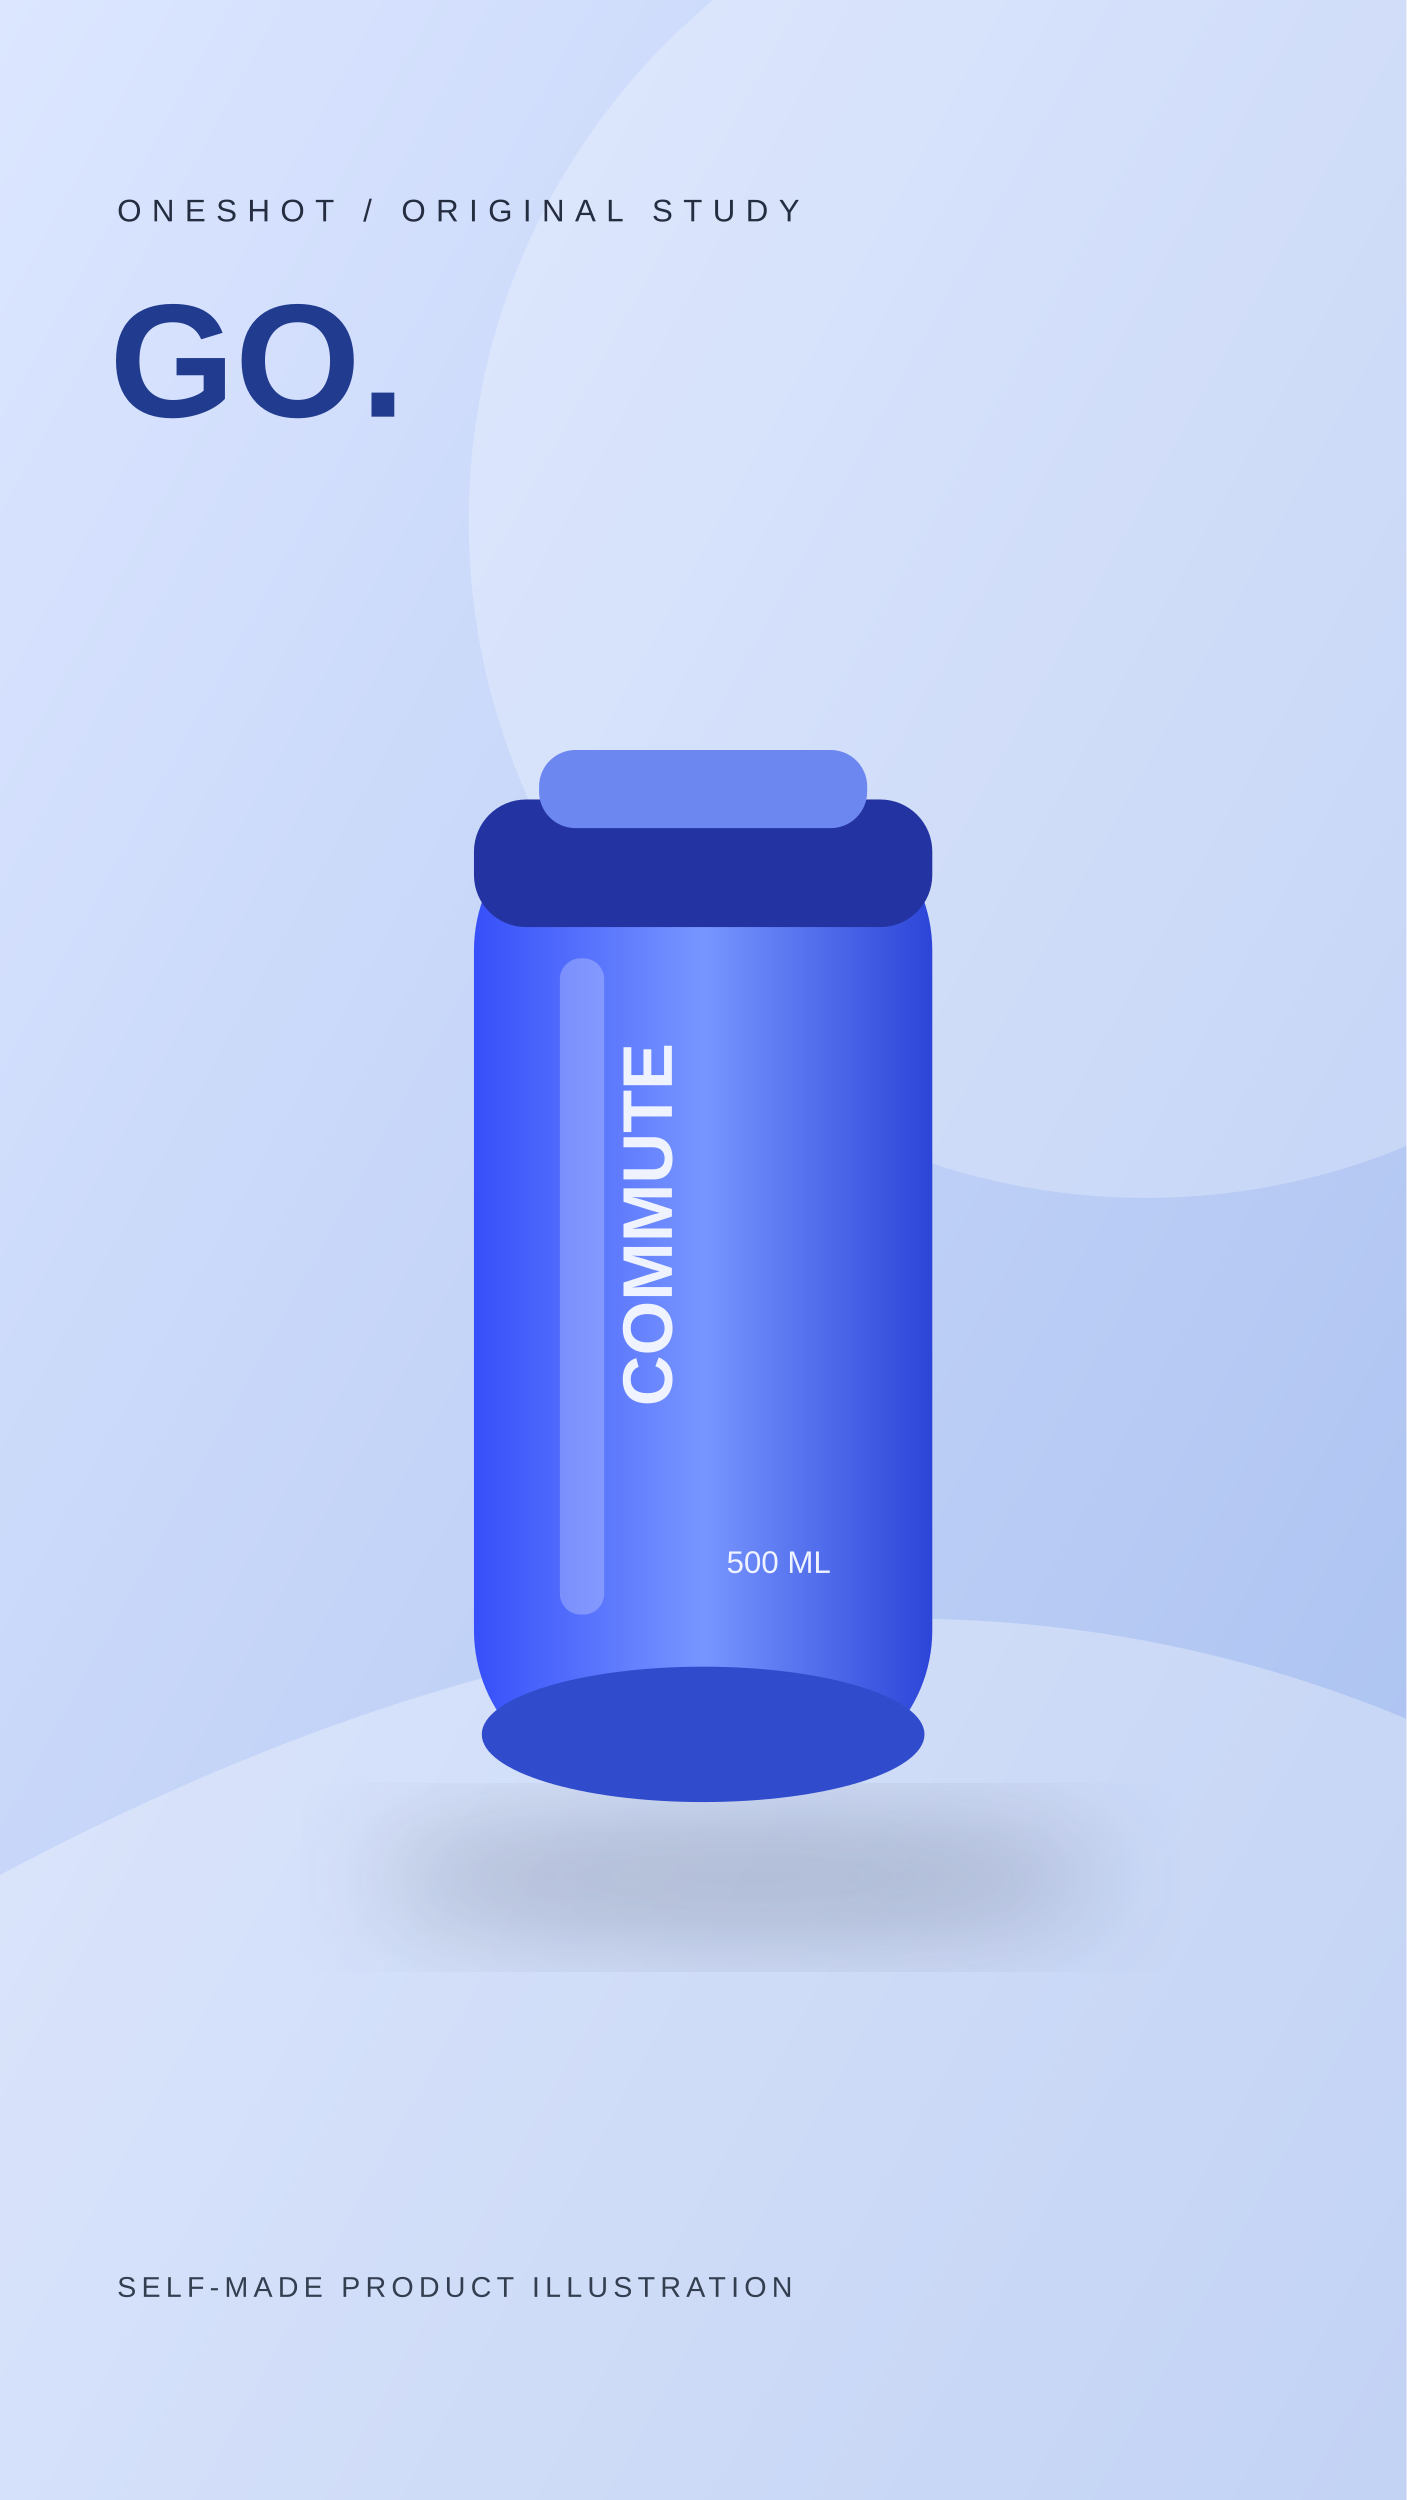
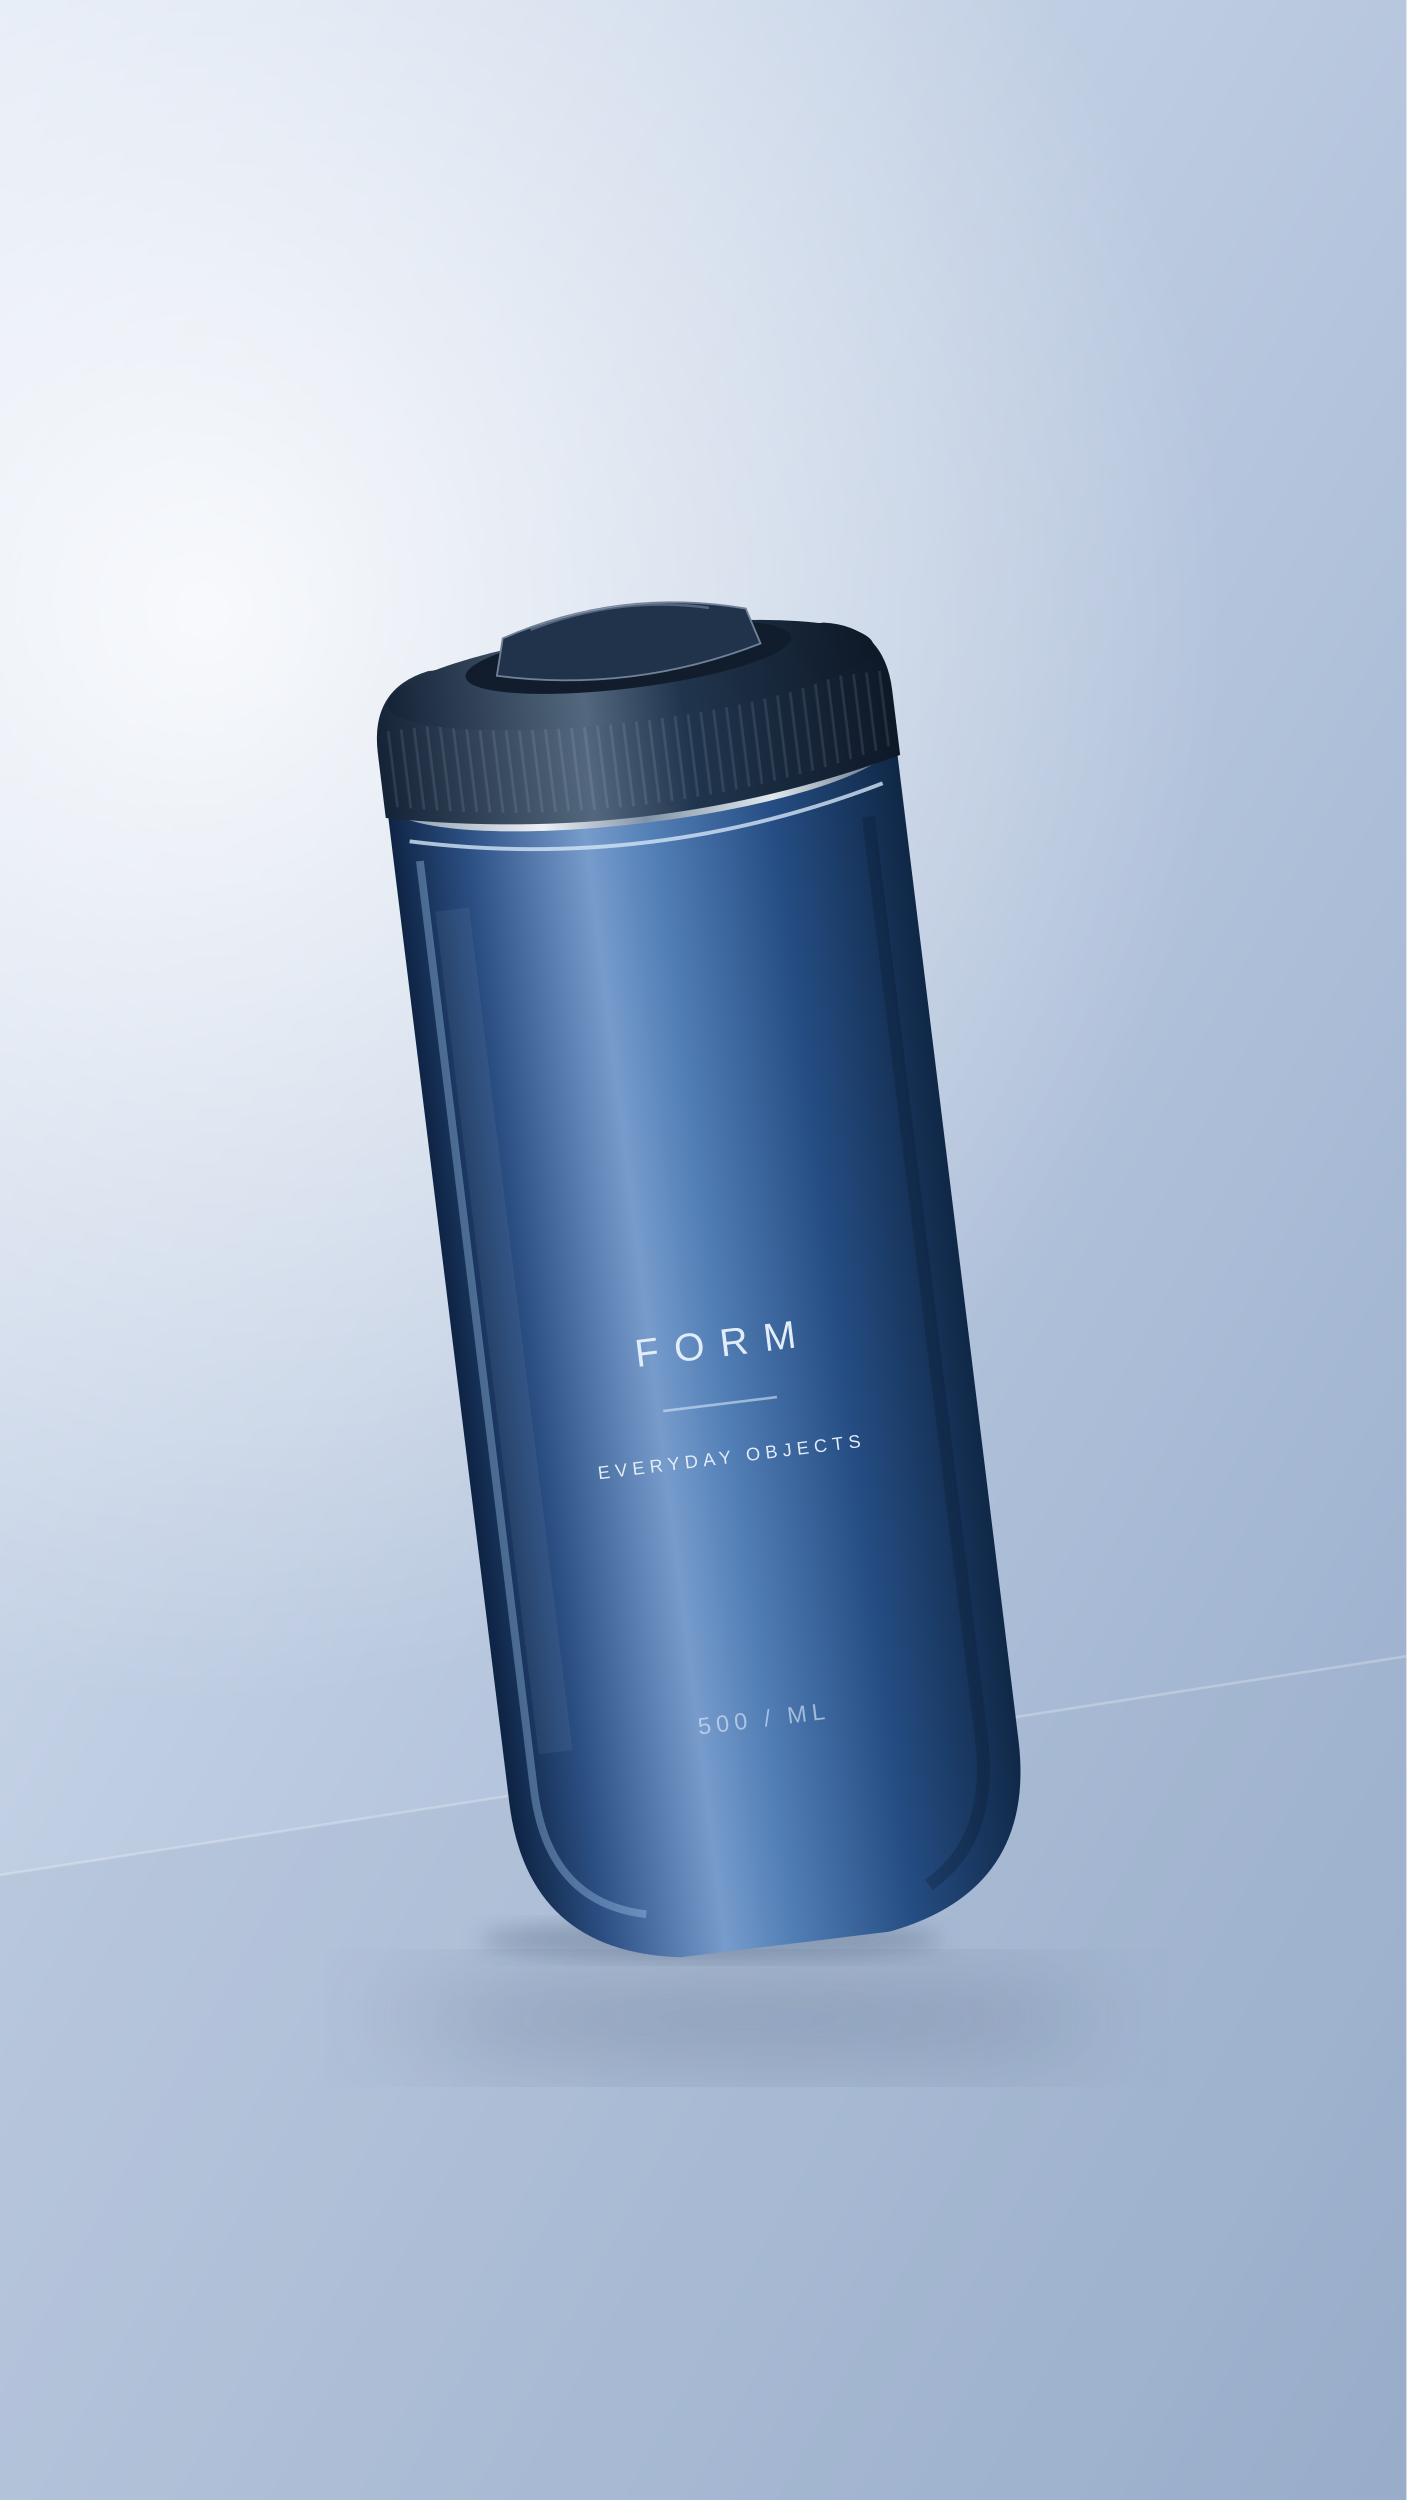
<svg xmlns="http://www.w3.org/2000/svg" width="540" height="960" viewBox="0 0 540 960">
  <defs>
-     <linearGradient id="bg" x2="1" y2="1">
-       <stop stop-color="#dce6ff" />
-       <stop offset="1" stop-color="#a6beef" />
+     <linearGradient id="back" x1="0" y1="0" x2="1" y2="1">
+       <stop stop-color="#dce5f3" />
+       <stop offset="1" stop-color="#93a9c9" />
    </linearGradient>
-     <linearGradient id="body">
-       <stop stop-color="#364ffa" />
-       <stop offset=".5" stop-color="#7896ff" />
-       <stop offset="1" stop-color="#2c45d8" />
+     <linearGradient id="metal">
+       <stop stop-color="#0e2445" />
+       <stop offset=".15" stop-color="#2c5084" />
+       <stop offset=".38" stop-color="#779ccc" />
+       <stop offset=".51" stop-color="#527fb6" />
+       <stop offset=".75" stop-color="#254d83" />
+       <stop offset="1" stop-color="#102847" />
    </linearGradient>
-     <filter id="shadow">
-       <feGaussianBlur stdDeviation="20" />
+     <linearGradient id="cap">
+       <stop stop-color="#152337" />
+       <stop offset=".40" stop-color="#53687e" />
+       <stop offset=".60" stop-color="#20354d" />
+       <stop offset="1" stop-color="#0e1827" />
+     </linearGradient>
+     <linearGradient id="silver">
+       <stop stop-color="#8797aa" />
+       <stop offset=".3" stop-color="#edf1f5" />
+       <stop offset=".5" stop-color="#8293a7" />
+       <stop offset=".75" stop-color="#e1e9ed" />
+       <stop offset="1" stop-color="#536579" />
+     </linearGradient>
+     <linearGradient id="bag">
+       <stop stop-color="#161b1b" />
+       <stop offset=".32" stop-color="#353b36" />
+       <stop offset=".68" stop-color="#232924" />
+       <stop offset="1" stop-color="#121714" />
+     </linearGradient>
+     <radialGradient id="light">
+       <stop stop-color="#fff" stop-opacity=".85" />
+       <stop offset="1" stop-color="#fff" stop-opacity="0" />
+     </radialGradient>
+     <filter id="soft">
+       <feGaussianBlur stdDeviation="21" />
    </filter>
+     <filter id="close">
+       <feGaussianBlur stdDeviation="4" />
+     </filter>
+     <pattern id="ribs" width="5" height="5" patternUnits="userSpaceOnUse">
+       <path d="M1 0V5" stroke="#d0dceb" stroke-opacity=".12" />
+     </pattern>
  </defs>
-   <rect width="540" height="960" fill="url(#bg)" />
-   <circle cx="440" cy="200" r="260" fill="#fff" opacity=".25" />
-   <path d="M0 720Q300 560 540 660V960H0" fill="#fff" opacity=".32" />
-   <text x="45" y="85" font-family="Arial" font-size="12" letter-spacing="4" fill="#252d41">ONESHOT / ORIGINAL STUDY</text>
-   <text x="42" y="160" font-family="Arial" font-weight="bold" font-size="62" fill="#213b8f">GO.</text>
-   <ellipse cx="284" cy="721" rx="140" ry="30" fill="#303448" opacity=".20" filter="url(#shadow)" />
-   <rect x="182" y="307" width="176" height="377" rx="58" fill="url(#body)" />
-   <ellipse cx="270" cy="666" rx="85" ry="26" fill="#304ccc" />
-   <rect x="182" y="307" width="176" height="49" rx="20" fill="#2333a2" />
-   <rect x="207" y="288" width="126" height="30" rx="14" fill="#6c87ef" />
-   <rect x="215" y="368" width="17" height="252" rx="8" fill="white" opacity=".25" />
-   <text x="258" y="540" font-family="Arial" font-size="27" font-weight="bold" fill="#eef3ff" transform="rotate(-90 258 540)">COMMUTE</text>
-   <text x="279" y="604" font-family="Arial" font-size="12" fill="#eef3ff">500 ML</text>
-   <text x="45" y="882" font-family="Arial" font-size="11" letter-spacing="2" fill="#333e50">SELF-MADE PRODUCT ILLUSTRATION</text>
+   <rect width="540" height="960" fill="url(#back)" />
+   <ellipse cx="80" cy="235" rx="390" ry="420" fill="url(#light)" />
+   <path d="M0 720L540 636V960H0Z" fill="#a3b4cd" opacity=".30" />
+   <path d="M0 720L540 636" stroke="white" opacity=".25" />
+   <ellipse cx="287" cy="775" rx="135" ry="22" fill="#263855" opacity=".22" filter="url(#soft)" />
+   <ellipse cx="273" cy="745" rx="89" ry="8" fill="#263855" opacity=".25" filter="url(#close)" />
+   <g transform="rotate(-7 275 494)">
+     <path d="M172 297Q172 285 185 285H356Q369 285 369 297V681Q369 739 311 748H230Q172 739 172 681Z" fill="url(#metal)" />
+     <path d="M182 318V677Q182 721 219 730" fill="none" stroke="#acd3fa" stroke-width="3" opacity=".35" />
+     <path d="M192 338V664" stroke="#d3e8ff" stroke-width="13" opacity=".065" />
+     <path d="M355 322V678Q355 718 328 732" fill="none" stroke="#07172c" stroke-width="5" opacity=".28" />
+     <ellipse cx="270" cy="294" rx="98" ry="20" fill="url(#silver)" />
+     <path d="M171 275Q171 250 194 246H347Q370 250 370 275V300Q272 323 171 300Z" fill="url(#cap)" />
+     <path d="M174 267H367V296Q270 318 174 296Z" fill="url(#ribs)" />
+     <ellipse cx="271" cy="257" rx="94" ry="18" fill="url(#cap)" />
+     <ellipse cx="271" cy="250" rx="63" ry="12" fill="#111d2c" />
+     <path d="M224 237Q271 223 318 237L322 251Q271 264 220 251Z" fill="#20334a" stroke="#708199" stroke-width=".7" />
+     <path d="M235 235Q270 226 304 235" fill="none" stroke="#b4c3d7" stroke-opacity=".35" />
+     <path d="M179 310Q270 333 362 310" fill="none" stroke="#d3e5f8" stroke-width="1.5" opacity=".8" />
+     <g fill="#e2edfa" text-anchor="middle" font-family="Arial,sans-serif">
+       <text x="272" y="521" font-size="15" letter-spacing="6">FORM</text>
+       <path d="M249 539H293" stroke="#e2edfa" stroke-opacity=".55" />
+       <text x="272" y="562" font-size="7" letter-spacing="2">EVERYDAY OBJECTS</text>
+       <text x="272" y="664" font-size="9" letter-spacing="2" opacity=".6">500 / ML</text>
+     </g>
+   </g>
</svg>
